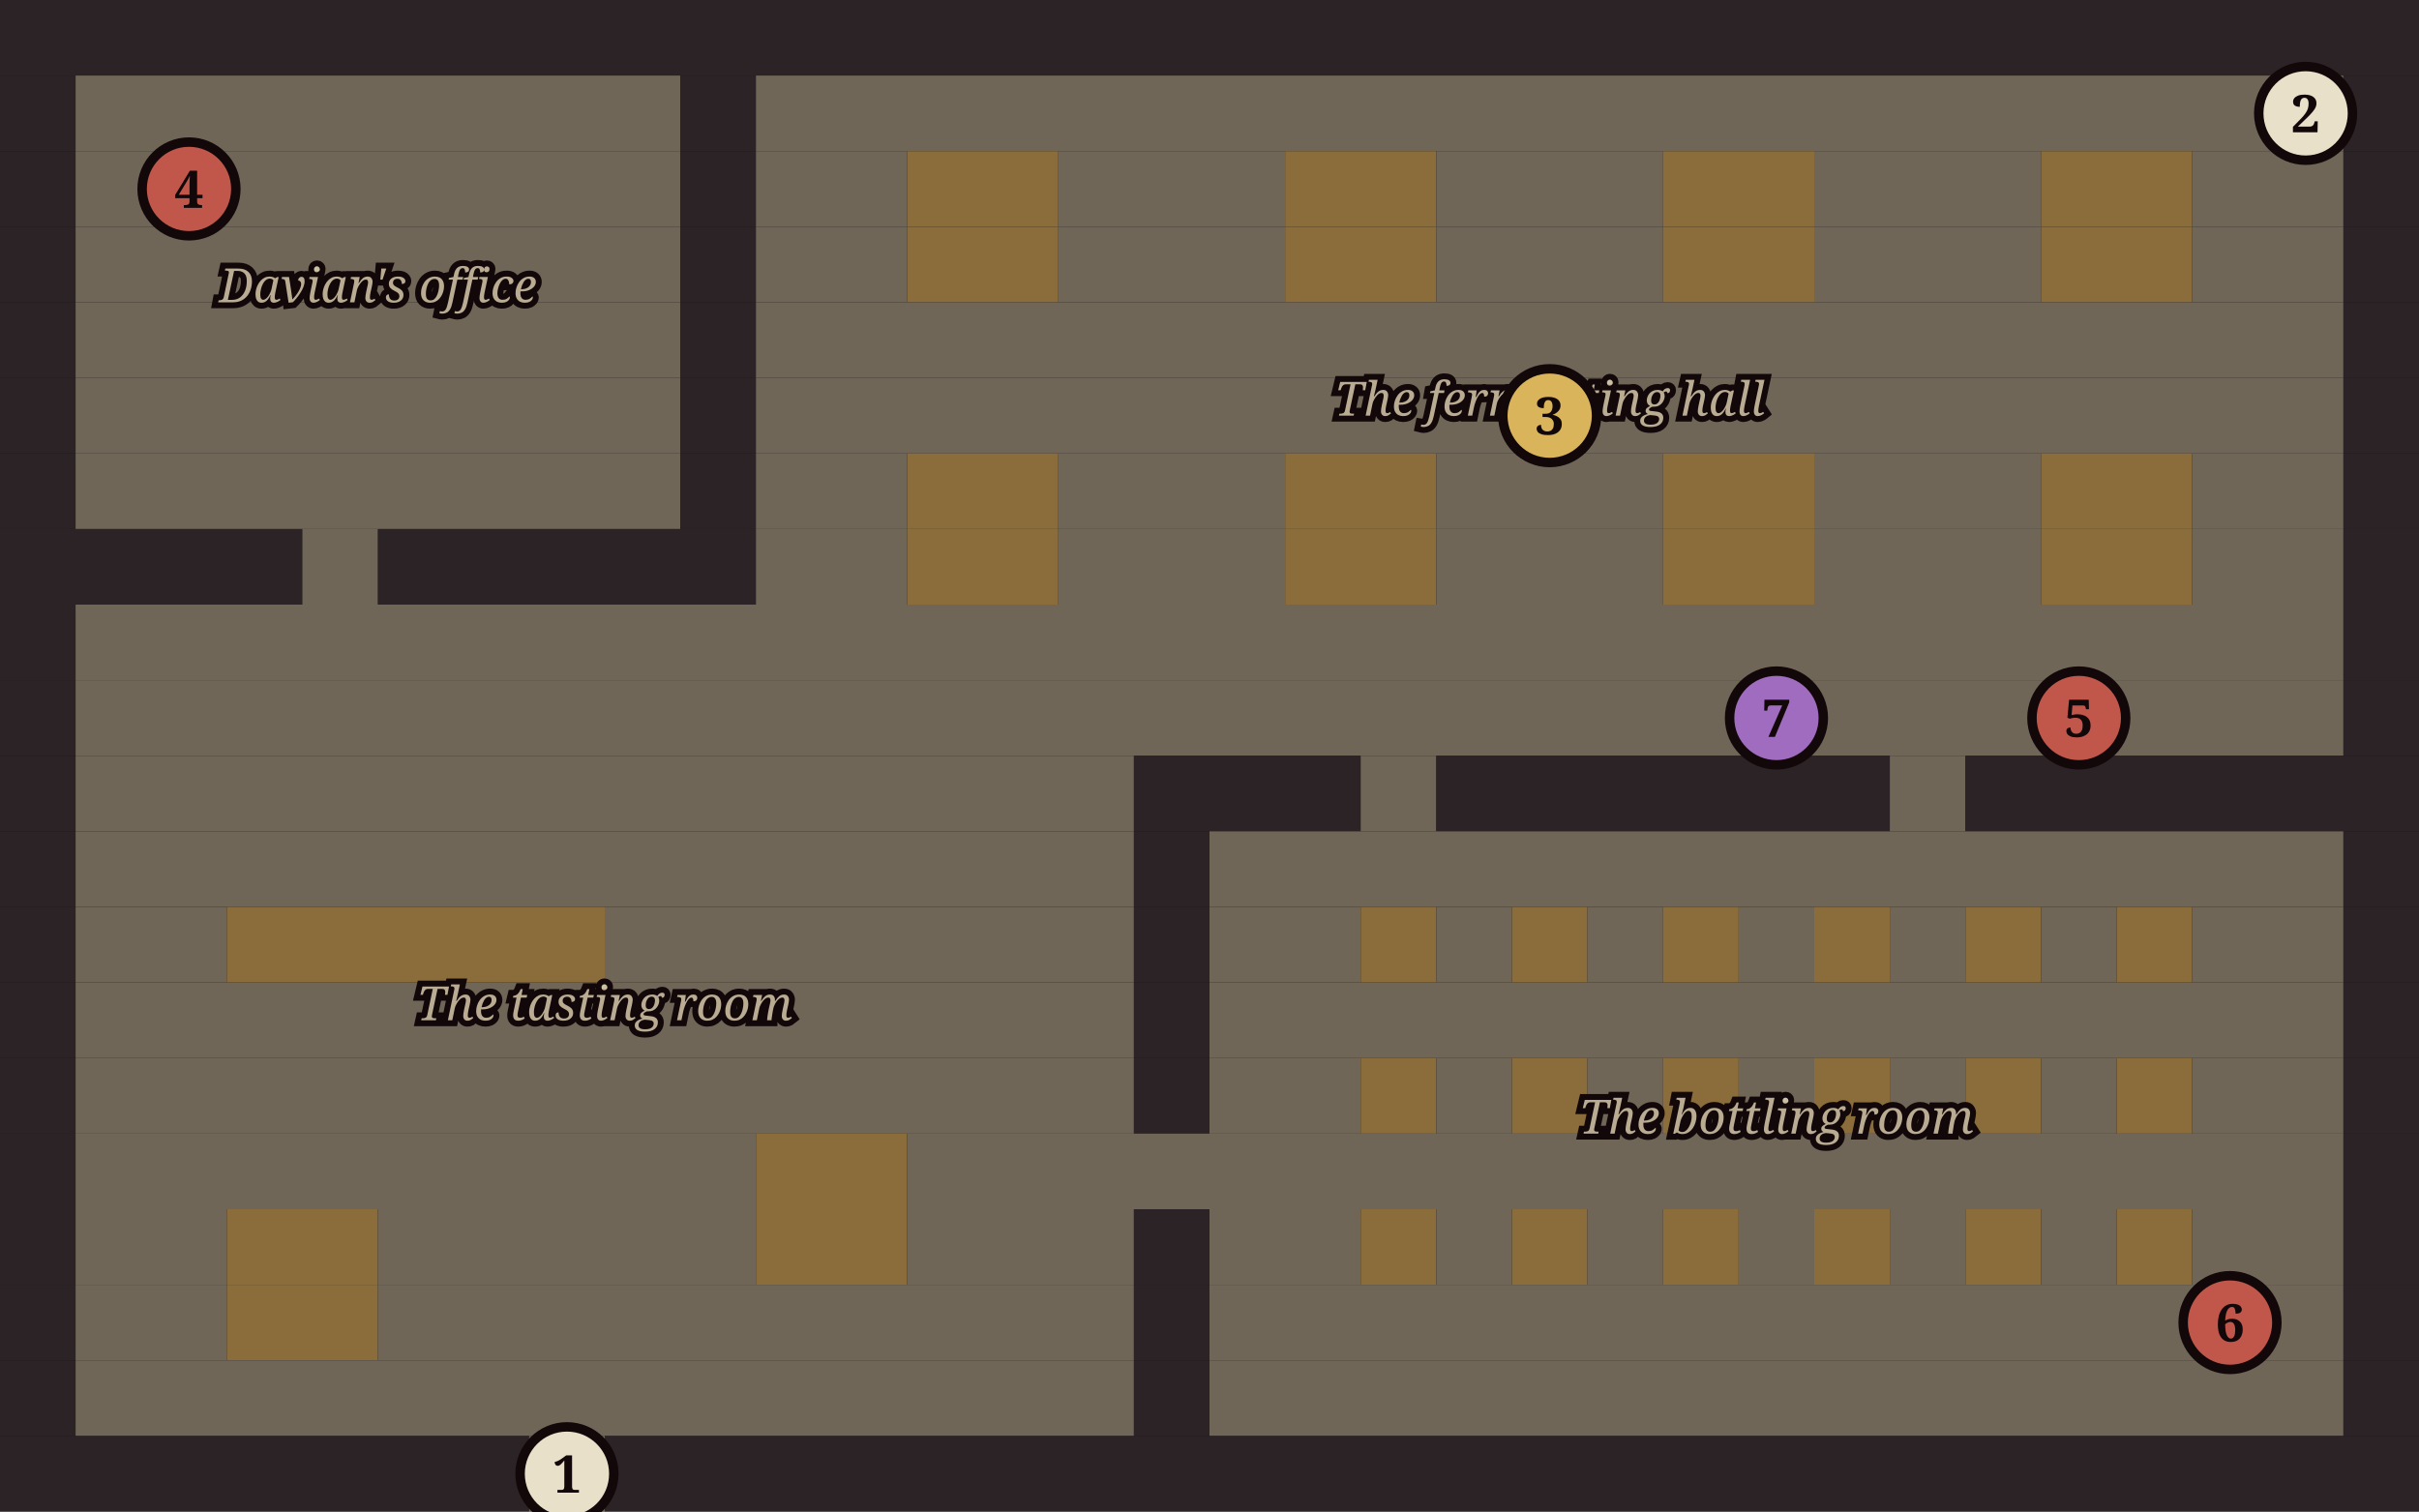
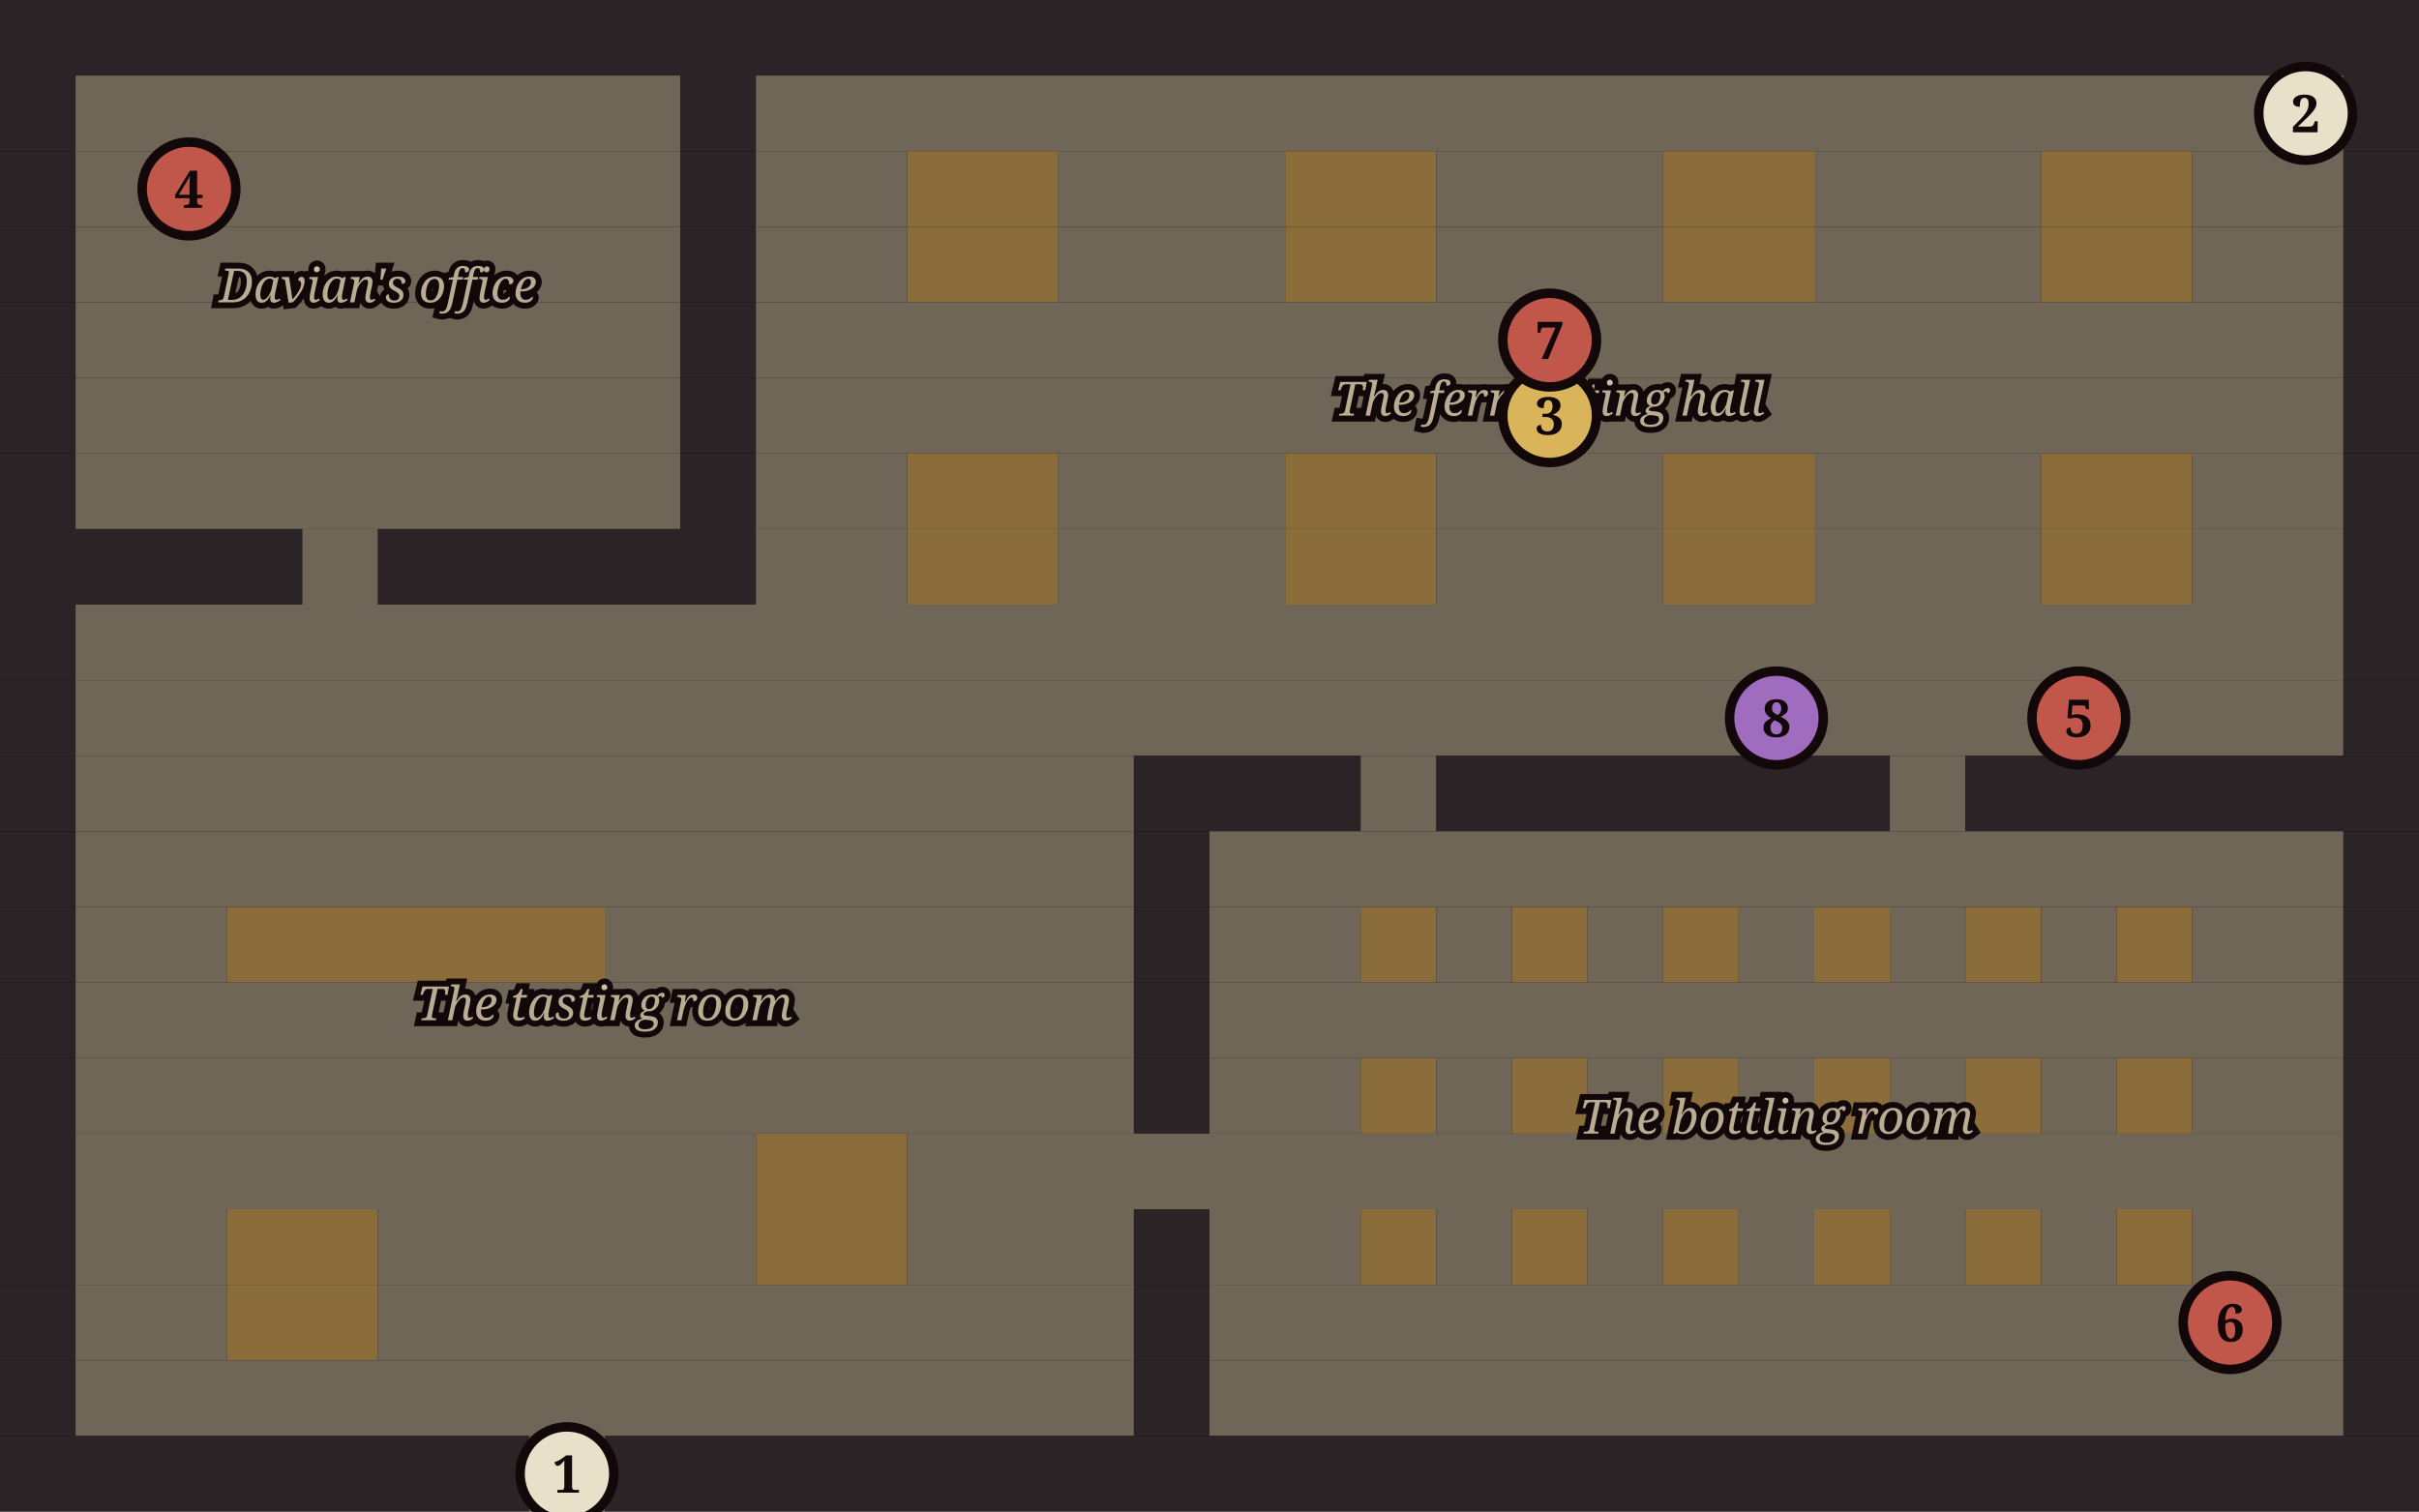
<svg xmlns="http://www.w3.org/2000/svg" viewBox="0 0 512 320" width="512" height="320" font-family="Georgia, serif">
  <rect width="512" height="320" fill="#1a1416" />
  <rect x="0" y="0" width="512" height="16" fill="#2b2326" />
  <rect x="0" y="16" width="16" height="16" fill="#2b2326" />
  <rect x="16" y="16" width="128" height="16" fill="#6f6658" />
  <rect x="144" y="16" width="16" height="16" fill="#2b2326" />
  <rect x="160" y="16" width="336" height="16" fill="#6f6658" />
  <rect x="496" y="16" width="16" height="16" fill="#2b2326" />
  <rect x="0" y="32" width="16" height="16" fill="#2b2326" />
  <rect x="16" y="32" width="128" height="16" fill="#6f6658" />
  <rect x="144" y="32" width="16" height="16" fill="#2b2326" />
  <rect x="160" y="32" width="32" height="16" fill="#6f6658" />
  <rect x="192" y="32" width="32" height="16" fill="#8a6d3b" />
  <rect x="224" y="32" width="48" height="16" fill="#6f6658" />
  <rect x="272" y="32" width="32" height="16" fill="#8a6d3b" />
  <rect x="304" y="32" width="48" height="16" fill="#6f6658" />
  <rect x="352" y="32" width="32" height="16" fill="#8a6d3b" />
  <rect x="384" y="32" width="48" height="16" fill="#6f6658" />
  <rect x="432" y="32" width="32" height="16" fill="#8a6d3b" />
  <rect x="464" y="32" width="32" height="16" fill="#6f6658" />
  <rect x="496" y="32" width="16" height="16" fill="#2b2326" />
  <rect x="0" y="48" width="16" height="16" fill="#2b2326" />
  <rect x="16" y="48" width="128" height="16" fill="#6f6658" />
  <rect x="144" y="48" width="16" height="16" fill="#2b2326" />
  <rect x="160" y="48" width="32" height="16" fill="#6f6658" />
  <rect x="192" y="48" width="32" height="16" fill="#8a6d3b" />
  <rect x="224" y="48" width="48" height="16" fill="#6f6658" />
  <rect x="272" y="48" width="32" height="16" fill="#8a6d3b" />
  <rect x="304" y="48" width="48" height="16" fill="#6f6658" />
  <rect x="352" y="48" width="32" height="16" fill="#8a6d3b" />
  <rect x="384" y="48" width="48" height="16" fill="#6f6658" />
  <rect x="432" y="48" width="32" height="16" fill="#8a6d3b" />
  <rect x="464" y="48" width="32" height="16" fill="#6f6658" />
  <rect x="496" y="48" width="16" height="16" fill="#2b2326" />
  <rect x="0" y="64" width="16" height="16" fill="#2b2326" />
  <rect x="16" y="64" width="128" height="16" fill="#6f6658" />
  <rect x="144" y="64" width="16" height="16" fill="#2b2326" />
  <rect x="160" y="64" width="336" height="16" fill="#6f6658" />
  <rect x="496" y="64" width="16" height="16" fill="#2b2326" />
  <rect x="0" y="80" width="16" height="16" fill="#2b2326" />
  <rect x="16" y="80" width="128" height="16" fill="#6f6658" />
  <rect x="144" y="80" width="16" height="16" fill="#2b2326" />
  <rect x="160" y="80" width="336" height="16" fill="#6f6658" />
  <rect x="496" y="80" width="16" height="16" fill="#2b2326" />
  <rect x="0" y="96" width="16" height="16" fill="#2b2326" />
  <rect x="16" y="96" width="128" height="16" fill="#6f6658" />
  <rect x="144" y="96" width="16" height="16" fill="#2b2326" />
  <rect x="160" y="96" width="32" height="16" fill="#6f6658" />
  <rect x="192" y="96" width="32" height="16" fill="#8a6d3b" />
  <rect x="224" y="96" width="48" height="16" fill="#6f6658" />
  <rect x="272" y="96" width="32" height="16" fill="#8a6d3b" />
  <rect x="304" y="96" width="48" height="16" fill="#6f6658" />
  <rect x="352" y="96" width="32" height="16" fill="#8a6d3b" />
  <rect x="384" y="96" width="48" height="16" fill="#6f6658" />
  <rect x="432" y="96" width="32" height="16" fill="#8a6d3b" />
  <rect x="464" y="96" width="32" height="16" fill="#6f6658" />
  <rect x="496" y="96" width="16" height="16" fill="#2b2326" />
  <rect x="0" y="112" width="64" height="16" fill="#2b2326" />
  <rect x="64" y="112" width="16" height="16" fill="#6f6658" />
  <rect x="80" y="112" width="80" height="16" fill="#2b2326" />
  <rect x="160" y="112" width="32" height="16" fill="#6f6658" />
  <rect x="192" y="112" width="32" height="16" fill="#8a6d3b" />
  <rect x="224" y="112" width="48" height="16" fill="#6f6658" />
  <rect x="272" y="112" width="32" height="16" fill="#8a6d3b" />
  <rect x="304" y="112" width="48" height="16" fill="#6f6658" />
  <rect x="352" y="112" width="32" height="16" fill="#8a6d3b" />
  <rect x="384" y="112" width="48" height="16" fill="#6f6658" />
  <rect x="432" y="112" width="32" height="16" fill="#8a6d3b" />
  <rect x="464" y="112" width="32" height="16" fill="#6f6658" />
  <rect x="496" y="112" width="16" height="16" fill="#2b2326" />
  <rect x="0" y="128" width="16" height="16" fill="#2b2326" />
  <rect x="16" y="128" width="480" height="16" fill="#6f6658" />
  <rect x="496" y="128" width="16" height="16" fill="#2b2326" />
  <rect x="0" y="144" width="16" height="16" fill="#2b2326" />
  <rect x="16" y="144" width="480" height="16" fill="#6f6658" />
  <rect x="496" y="144" width="16" height="16" fill="#2b2326" />
  <rect x="0" y="160" width="16" height="16" fill="#2b2326" />
  <rect x="16" y="160" width="224" height="16" fill="#6f6658" />
  <rect x="240" y="160" width="48" height="16" fill="#2b2326" />
  <rect x="288" y="160" width="16" height="16" fill="#6f6658" />
  <rect x="304" y="160" width="96" height="16" fill="#2b2326" />
  <rect x="400" y="160" width="16" height="16" fill="#6f6658" />
  <rect x="416" y="160" width="96" height="16" fill="#2b2326" />
  <rect x="0" y="176" width="16" height="16" fill="#2b2326" />
  <rect x="16" y="176" width="224" height="16" fill="#6f6658" />
  <rect x="240" y="176" width="16" height="16" fill="#2b2326" />
  <rect x="256" y="176" width="240" height="16" fill="#6f6658" />
  <rect x="496" y="176" width="16" height="16" fill="#2b2326" />
  <rect x="0" y="192" width="16" height="16" fill="#2b2326" />
  <rect x="16" y="192" width="32" height="16" fill="#6f6658" />
  <rect x="48" y="192" width="80" height="16" fill="#8a6d3b" />
  <rect x="128" y="192" width="112" height="16" fill="#6f6658" />
  <rect x="240" y="192" width="16" height="16" fill="#2b2326" />
  <rect x="256" y="192" width="32" height="16" fill="#6f6658" />
  <rect x="288" y="192" width="16" height="16" fill="#8a6d3b" />
  <rect x="304" y="192" width="16" height="16" fill="#6f6658" />
  <rect x="320" y="192" width="16" height="16" fill="#8a6d3b" />
  <rect x="336" y="192" width="16" height="16" fill="#6f6658" />
  <rect x="352" y="192" width="16" height="16" fill="#8a6d3b" />
  <rect x="368" y="192" width="16" height="16" fill="#6f6658" />
  <rect x="384" y="192" width="16" height="16" fill="#8a6d3b" />
  <rect x="400" y="192" width="16" height="16" fill="#6f6658" />
  <rect x="416" y="192" width="16" height="16" fill="#8a6d3b" />
  <rect x="432" y="192" width="16" height="16" fill="#6f6658" />
  <rect x="448" y="192" width="16" height="16" fill="#8a6d3b" />
  <rect x="464" y="192" width="32" height="16" fill="#6f6658" />
  <rect x="496" y="192" width="16" height="16" fill="#2b2326" />
  <rect x="0" y="208" width="16" height="16" fill="#2b2326" />
  <rect x="16" y="208" width="224" height="16" fill="#6f6658" />
  <rect x="240" y="208" width="16" height="16" fill="#2b2326" />
  <rect x="256" y="208" width="240" height="16" fill="#6f6658" />
  <rect x="496" y="208" width="16" height="16" fill="#2b2326" />
  <rect x="0" y="224" width="16" height="16" fill="#2b2326" />
  <rect x="16" y="224" width="224" height="16" fill="#6f6658" />
  <rect x="240" y="224" width="16" height="16" fill="#2b2326" />
  <rect x="256" y="224" width="32" height="16" fill="#6f6658" />
  <rect x="288" y="224" width="16" height="16" fill="#8a6d3b" />
  <rect x="304" y="224" width="16" height="16" fill="#6f6658" />
  <rect x="320" y="224" width="16" height="16" fill="#8a6d3b" />
  <rect x="336" y="224" width="16" height="16" fill="#6f6658" />
  <rect x="352" y="224" width="16" height="16" fill="#8a6d3b" />
  <rect x="368" y="224" width="16" height="16" fill="#6f6658" />
  <rect x="384" y="224" width="16" height="16" fill="#8a6d3b" />
  <rect x="400" y="224" width="16" height="16" fill="#6f6658" />
  <rect x="416" y="224" width="16" height="16" fill="#8a6d3b" />
  <rect x="432" y="224" width="16" height="16" fill="#6f6658" />
  <rect x="448" y="224" width="16" height="16" fill="#8a6d3b" />
  <rect x="464" y="224" width="32" height="16" fill="#6f6658" />
  <rect x="496" y="224" width="16" height="16" fill="#2b2326" />
  <rect x="0" y="240" width="16" height="16" fill="#2b2326" />
  <rect x="16" y="240" width="144" height="16" fill="#6f6658" />
  <rect x="160" y="240" width="32" height="16" fill="#8a6d3b" />
  <rect x="192" y="240" width="304" height="16" fill="#6f6658" />
  <rect x="496" y="240" width="16" height="16" fill="#2b2326" />
  <rect x="0" y="256" width="16" height="16" fill="#2b2326" />
  <rect x="16" y="256" width="32" height="16" fill="#6f6658" />
  <rect x="48" y="256" width="32" height="16" fill="#8a6d3b" />
  <rect x="80" y="256" width="80" height="16" fill="#6f6658" />
  <rect x="160" y="256" width="32" height="16" fill="#8a6d3b" />
  <rect x="192" y="256" width="48" height="16" fill="#6f6658" />
  <rect x="240" y="256" width="16" height="16" fill="#2b2326" />
  <rect x="256" y="256" width="32" height="16" fill="#6f6658" />
  <rect x="288" y="256" width="16" height="16" fill="#8a6d3b" />
  <rect x="304" y="256" width="16" height="16" fill="#6f6658" />
  <rect x="320" y="256" width="16" height="16" fill="#8a6d3b" />
  <rect x="336" y="256" width="16" height="16" fill="#6f6658" />
  <rect x="352" y="256" width="16" height="16" fill="#8a6d3b" />
  <rect x="368" y="256" width="16" height="16" fill="#6f6658" />
  <rect x="384" y="256" width="16" height="16" fill="#8a6d3b" />
  <rect x="400" y="256" width="16" height="16" fill="#6f6658" />
  <rect x="416" y="256" width="16" height="16" fill="#8a6d3b" />
  <rect x="432" y="256" width="16" height="16" fill="#6f6658" />
  <rect x="448" y="256" width="16" height="16" fill="#8a6d3b" />
  <rect x="464" y="256" width="32" height="16" fill="#6f6658" />
  <rect x="496" y="256" width="16" height="16" fill="#2b2326" />
  <rect x="0" y="272" width="16" height="16" fill="#2b2326" />
  <rect x="16" y="272" width="32" height="16" fill="#6f6658" />
  <rect x="48" y="272" width="32" height="16" fill="#8a6d3b" />
  <rect x="80" y="272" width="160" height="16" fill="#6f6658" />
  <rect x="240" y="272" width="16" height="16" fill="#2b2326" />
  <rect x="256" y="272" width="240" height="16" fill="#6f6658" />
  <rect x="496" y="272" width="16" height="16" fill="#2b2326" />
  <rect x="0" y="288" width="16" height="16" fill="#2b2326" />
  <rect x="16" y="288" width="224" height="16" fill="#6f6658" />
  <rect x="240" y="288" width="16" height="16" fill="#2b2326" />
  <rect x="256" y="288" width="240" height="16" fill="#6f6658" />
  <rect x="496" y="288" width="16" height="16" fill="#2b2326" />
  <rect x="0" y="304" width="112" height="16" fill="#2b2326" />
  <rect x="112" y="304" width="16" height="16" fill="#6f6658" />
  <rect x="128" y="304" width="384" height="16" fill="#2b2326" />
  <text x="128.0" y="216.0" font-size="10" text-anchor="middle" fill="#f0e2c0" fill-opacity="0.75" stroke="#120709" stroke-width="2.5" paint-order="stroke" font-style="italic">The tasting room</text>
  <text x="80.0" y="64.0" font-size="10" text-anchor="middle" fill="#f0e2c0" fill-opacity="0.75" stroke="#120709" stroke-width="2.5" paint-order="stroke" font-style="italic">Davian's office</text>
  <text x="328.0" y="88.0" font-size="10" text-anchor="middle" fill="#f0e2c0" fill-opacity="0.75" stroke="#120709" stroke-width="2.5" paint-order="stroke" font-style="italic">The fermenting hall</text>
  <text x="376.0" y="240.0" font-size="10" text-anchor="middle" fill="#f0e2c0" fill-opacity="0.75" stroke="#120709" stroke-width="2.5" paint-order="stroke" font-style="italic">The bottling room</text>
  <circle cx="120.0" cy="312.0" r="9.92" fill="#e8e0c8" stroke="#120709" stroke-width="2" />
  <text x="120.0" y="316.0" font-size="11" text-anchor="middle" fill="#120709" font-weight="bold">1</text>
  <circle cx="488.0" cy="24.0" r="9.92" fill="#e8e0c8" stroke="#120709" stroke-width="2" />
  <text x="488.0" y="28.0" font-size="11" text-anchor="middle" fill="#120709" font-weight="bold">2</text>
  <circle cx="328.0" cy="88.0" r="9.92" fill="#d9b45a" stroke="#120709" stroke-width="2" />
  <text x="328.0" y="92.0" font-size="11" text-anchor="middle" fill="#120709" font-weight="bold">3</text>
  <circle cx="40.0" cy="40.0" r="9.92" fill="#c0574a" stroke="#120709" stroke-width="2" />
  <text x="40.0" y="44.0" font-size="11" text-anchor="middle" fill="#120709" font-weight="bold">4</text>
  <circle cx="440.0" cy="152.0" r="9.92" fill="#c0574a" stroke="#120709" stroke-width="2" />
  <text x="440.0" y="156.0" font-size="11" text-anchor="middle" fill="#120709" font-weight="bold">5</text>
  <circle cx="472.0" cy="280.0" r="9.92" fill="#c0574a" stroke="#120709" stroke-width="2" />
  <text x="472.0" y="284.0" font-size="11" text-anchor="middle" fill="#120709" font-weight="bold">6</text>
+   <circle cx="328.0" cy="72.0" r="9.92" fill="#c0574a" stroke="#120709" stroke-width="2" />
+   <text x="328.0" y="76.0" font-size="11" text-anchor="middle" fill="#120709" font-weight="bold">7</text>
  <circle cx="376.0" cy="152.0" r="9.92" fill="#a06cc0" stroke="#120709" stroke-width="2" />
-   <text x="376.0" y="156.0" font-size="11" text-anchor="middle" fill="#120709" font-weight="bold">7</text>
+   <text x="376.0" y="156.0" font-size="11" text-anchor="middle" fill="#120709" font-weight="bold">8</text>
</svg>
